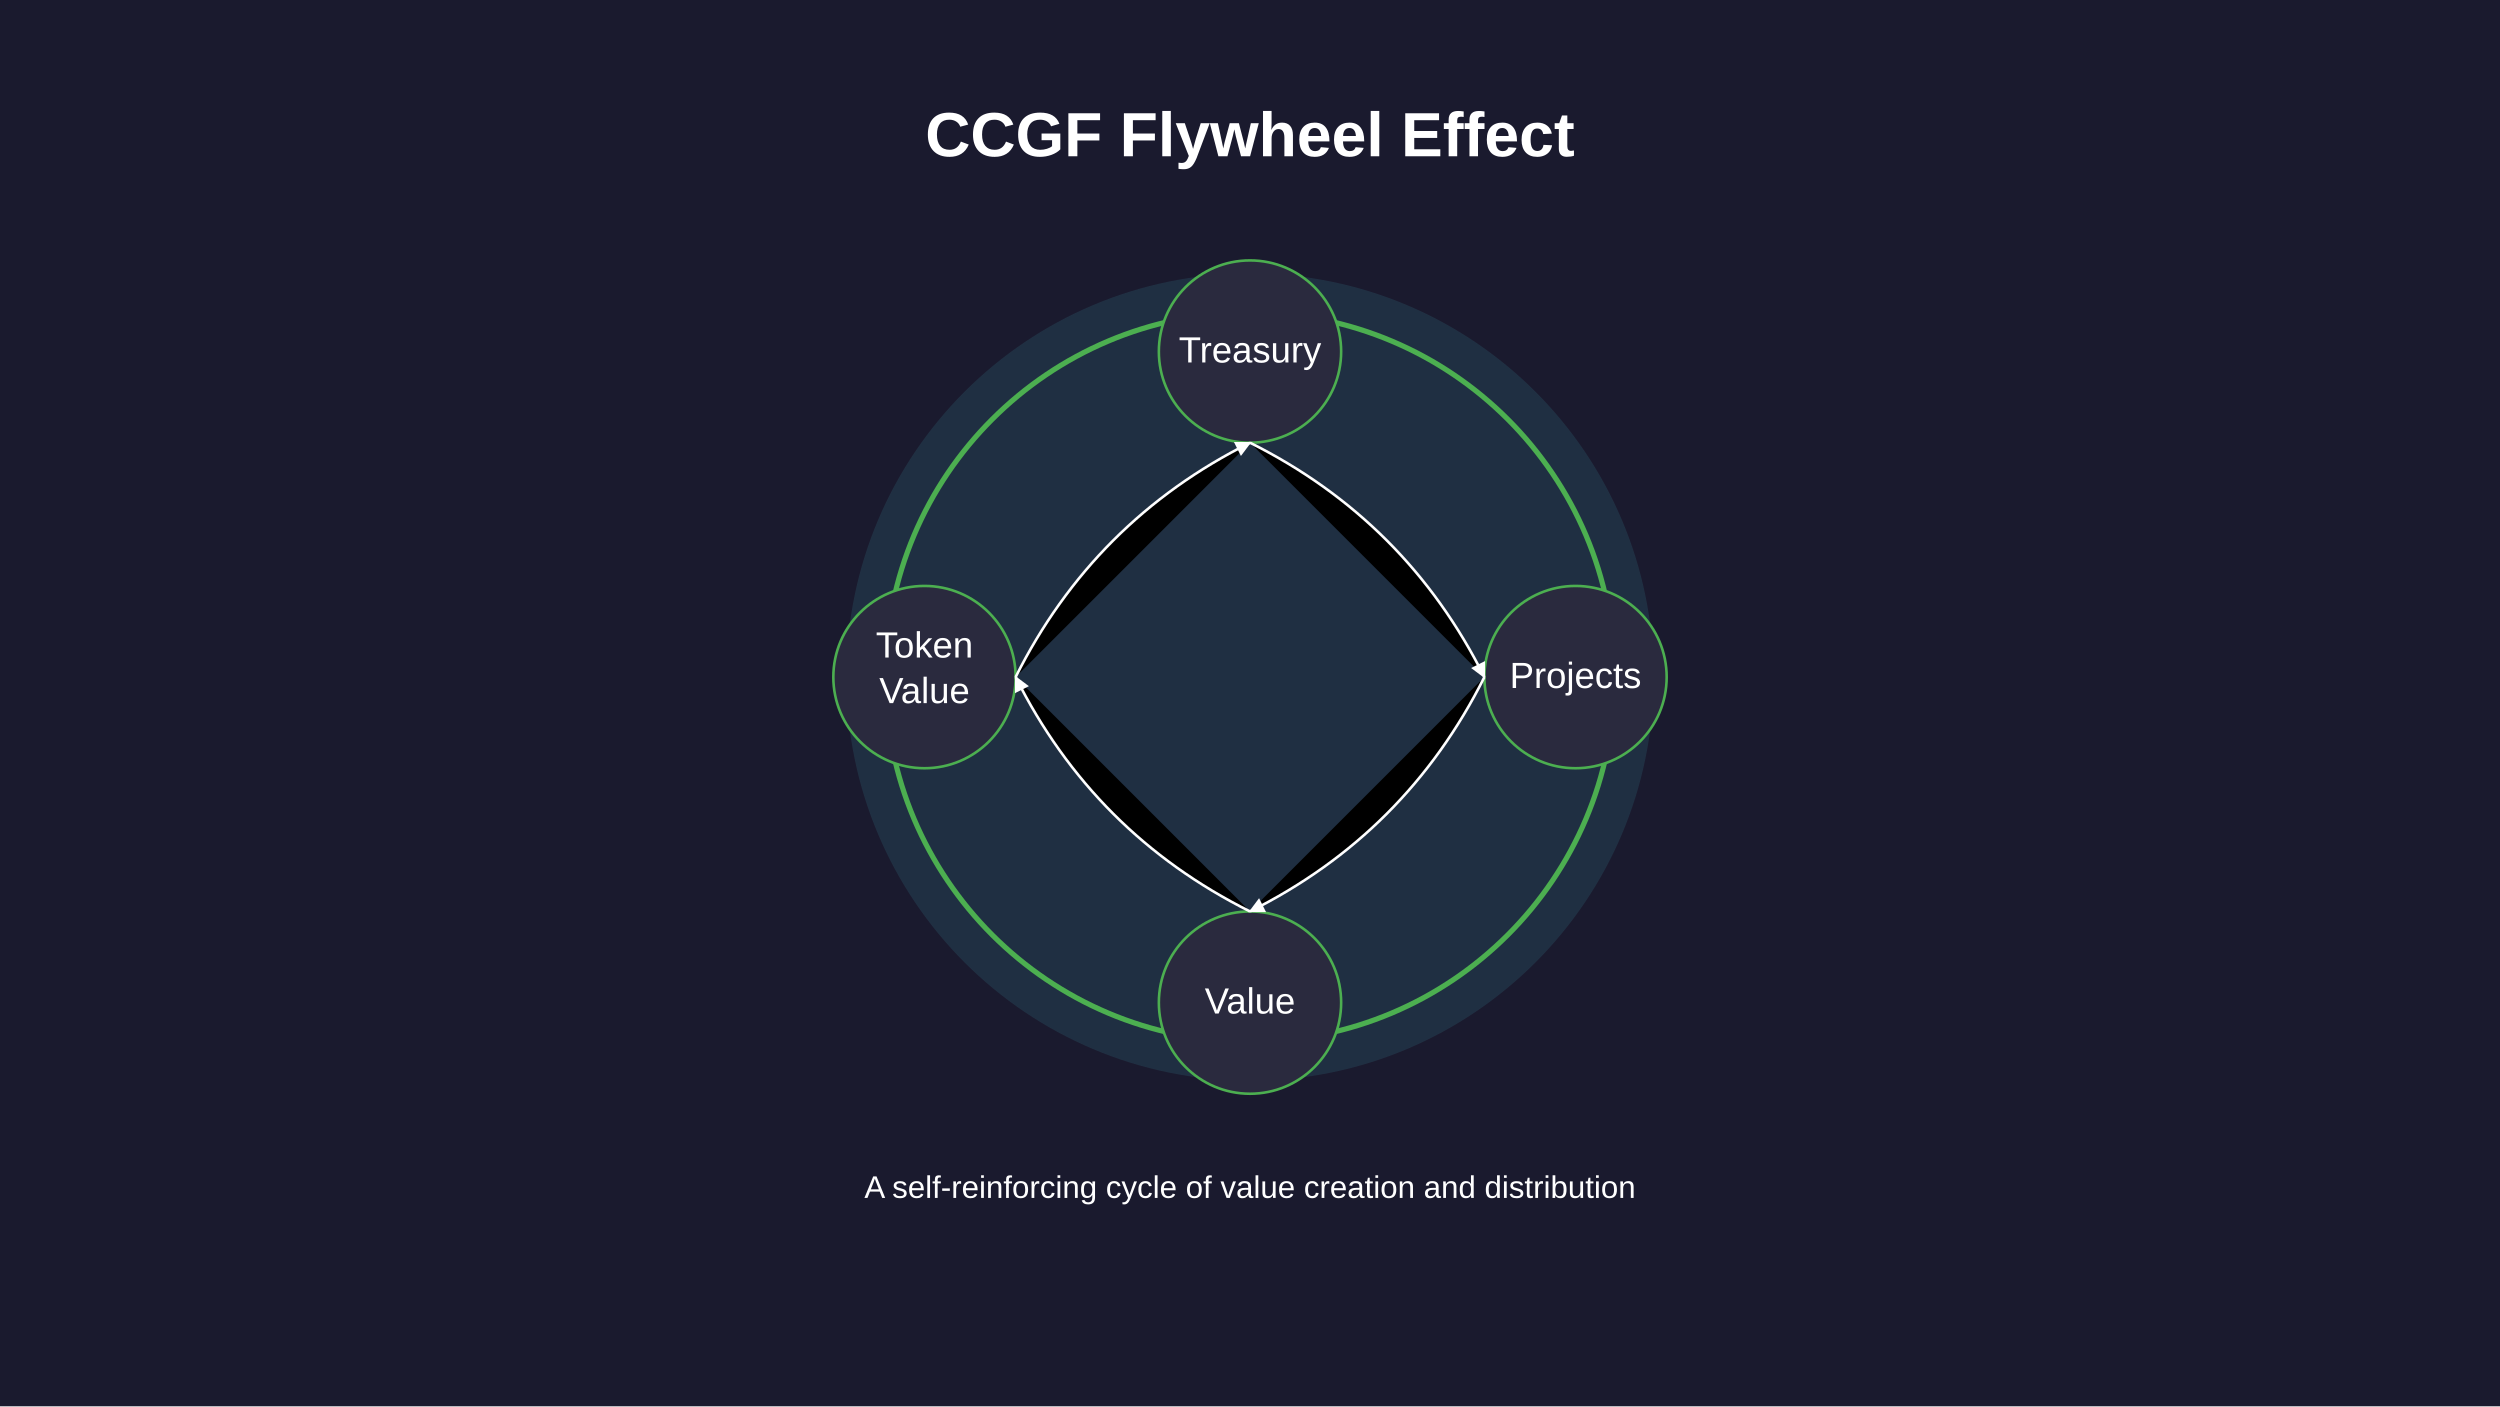
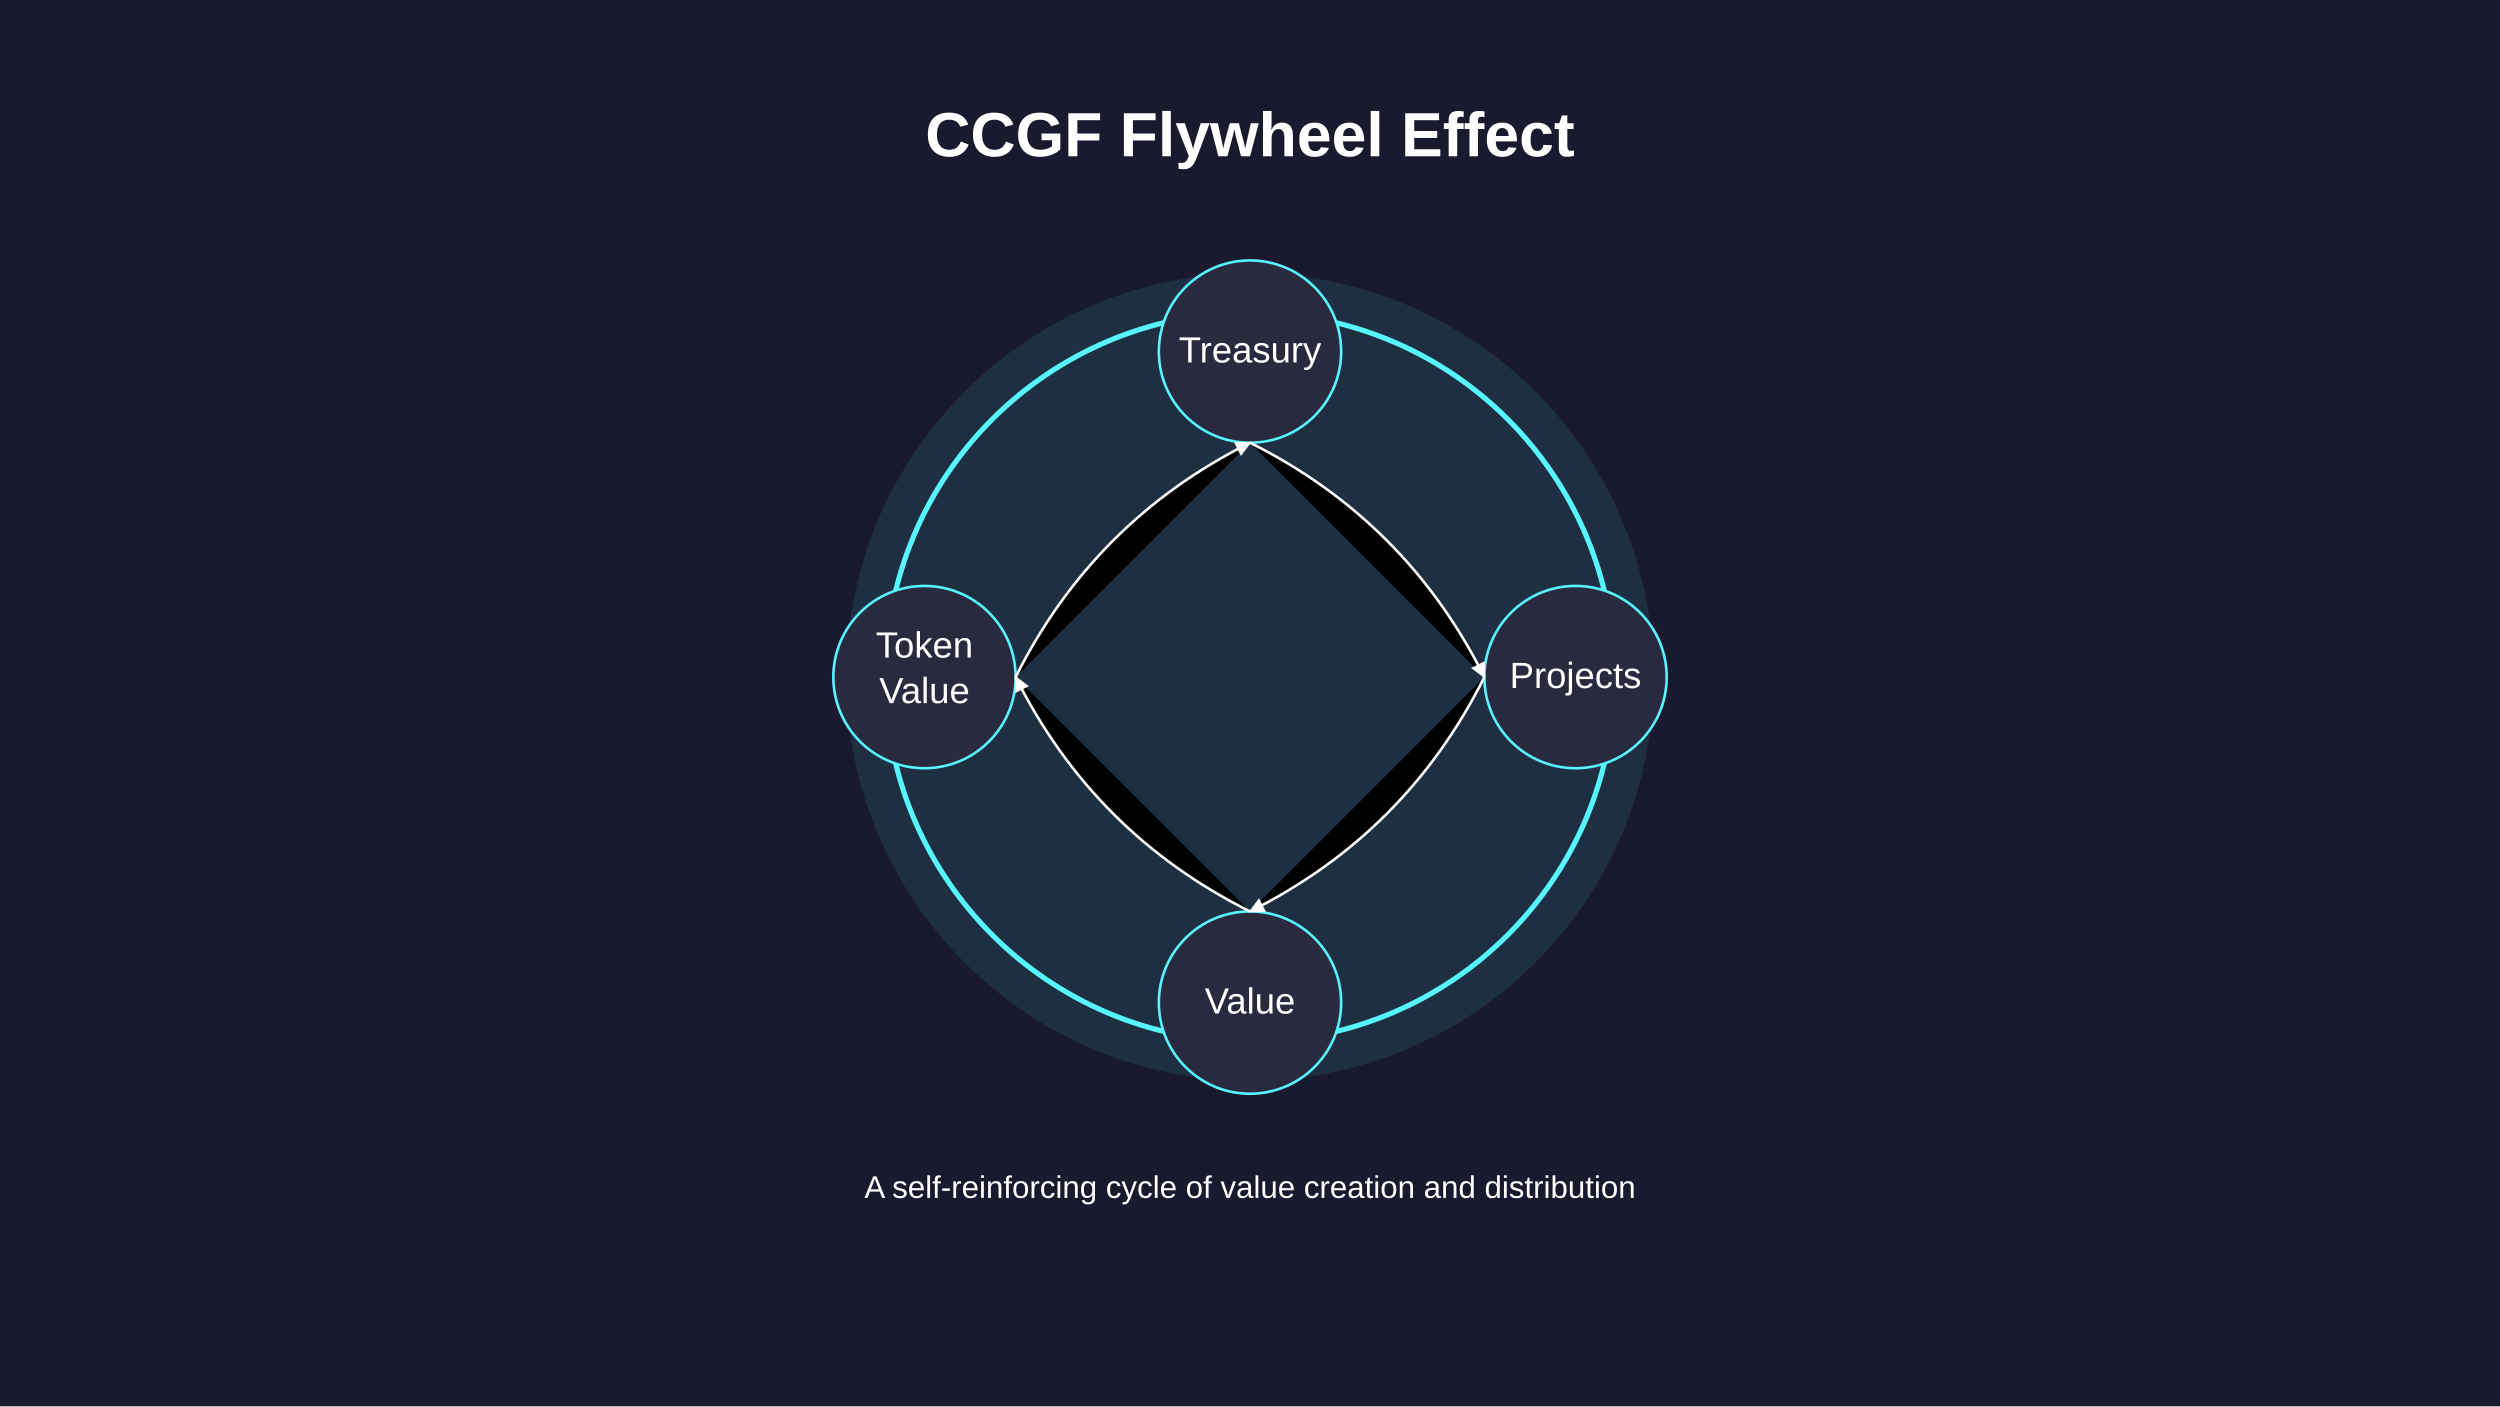
<svg xmlns="http://www.w3.org/2000/svg" width="1920" height="1080" viewBox="0 0 1920 1080">
  <rect width="100%" height="100%" fill="#1a1a2e" />
  <text x="960" y="120" font-family="Arial, sans-serif" font-size="48" fill="#ffffff" text-anchor="middle" font-weight="bold">
        CCGF Flywheel Effect
    </text>
  <g transform="translate(960,520)">
    <circle r="310" fill="#56f5ff" opacity="0.1" />
-     <circle r="280" fill="none" stroke="#4CAF50" stroke-width="4" />
+     <circle r="280" fill="none" stroke="#56f5ff" stroke-width="4" />
    <g transform="translate(0,-250)">
-       <circle r="70" fill="#2a2a3e" stroke="#4CAF50" stroke-width="2" />
+       <circle r="70" fill="#2a2a3e" stroke="#56f5ff" stroke-width="2" />
      <text x="0" y="0" font-family="Arial, sans-serif" font-size="28" fill="#ffffff" text-anchor="middle" dy=".3em">Treasury</text>
    </g>
    <g transform="translate(250,0)">
-       <circle r="70" fill="#2a2a3e" stroke="#4CAF50" stroke-width="2" />
+       <circle r="70" fill="#2a2a3e" stroke="#56f5ff" stroke-width="2" />
      <text x="0" y="0" font-family="Arial, sans-serif" font-size="28" fill="#ffffff" text-anchor="middle" dy=".3em">Projects</text>
    </g>
    <g transform="translate(0,250)">
-       <circle r="70" fill="#2a2a3e" stroke="#4CAF50" stroke-width="2" />
+       <circle r="70" fill="#2a2a3e" stroke="#56f5ff" stroke-width="2" />
      <text x="0" y="0" font-family="Arial, sans-serif" font-size="28" fill="#ffffff" text-anchor="middle" dy=".3em">Value</text>
    </g>
    <g transform="translate(-250,0)">
-       <circle r="70" fill="#2a2a3e" stroke="#4CAF50" stroke-width="2" />
+       <circle r="70" fill="#2a2a3e" stroke="#56f5ff" stroke-width="2" />
      <text x="0" y="-15" font-family="Arial, sans-serif" font-size="28" fill="#ffffff" text-anchor="middle">Token</text>
      <text x="0" y="20" font-family="Arial, sans-serif" font-size="28" fill="#ffffff" text-anchor="middle">Value</text>
    </g>
    <path d="M 0,-180 Q 120,-120 180,0" stroke="#ffffff" stroke-width="2" marker-end="url(#arrow)" />
    <path d="M 180,0 Q 120,120 0,180" stroke="#ffffff" stroke-width="2" marker-end="url(#arrow)" />
    <path d="M 0,180 Q -120,120 -180,0" stroke="#ffffff" stroke-width="2" marker-end="url(#arrow)" />
    <path d="M -180,0 Q -120,-120 0,-180" stroke="#ffffff" stroke-width="2" marker-end="url(#arrow)" />
  </g>
  <defs>
    <marker id="arrow" viewBox="0 0 10 10" refX="9" refY="5" markerWidth="6" markerHeight="6" orient="auto">
      <path d="M 0 0 L 10 5 L 0 10 z" fill="#ffffff" />
    </marker>
  </defs>
  <text x="960" y="920" font-family="Arial, sans-serif" font-size="24" fill="#ffffff" text-anchor="middle">
        A self-reinforcing cycle of value creation and distribution
    </text>
</svg>
